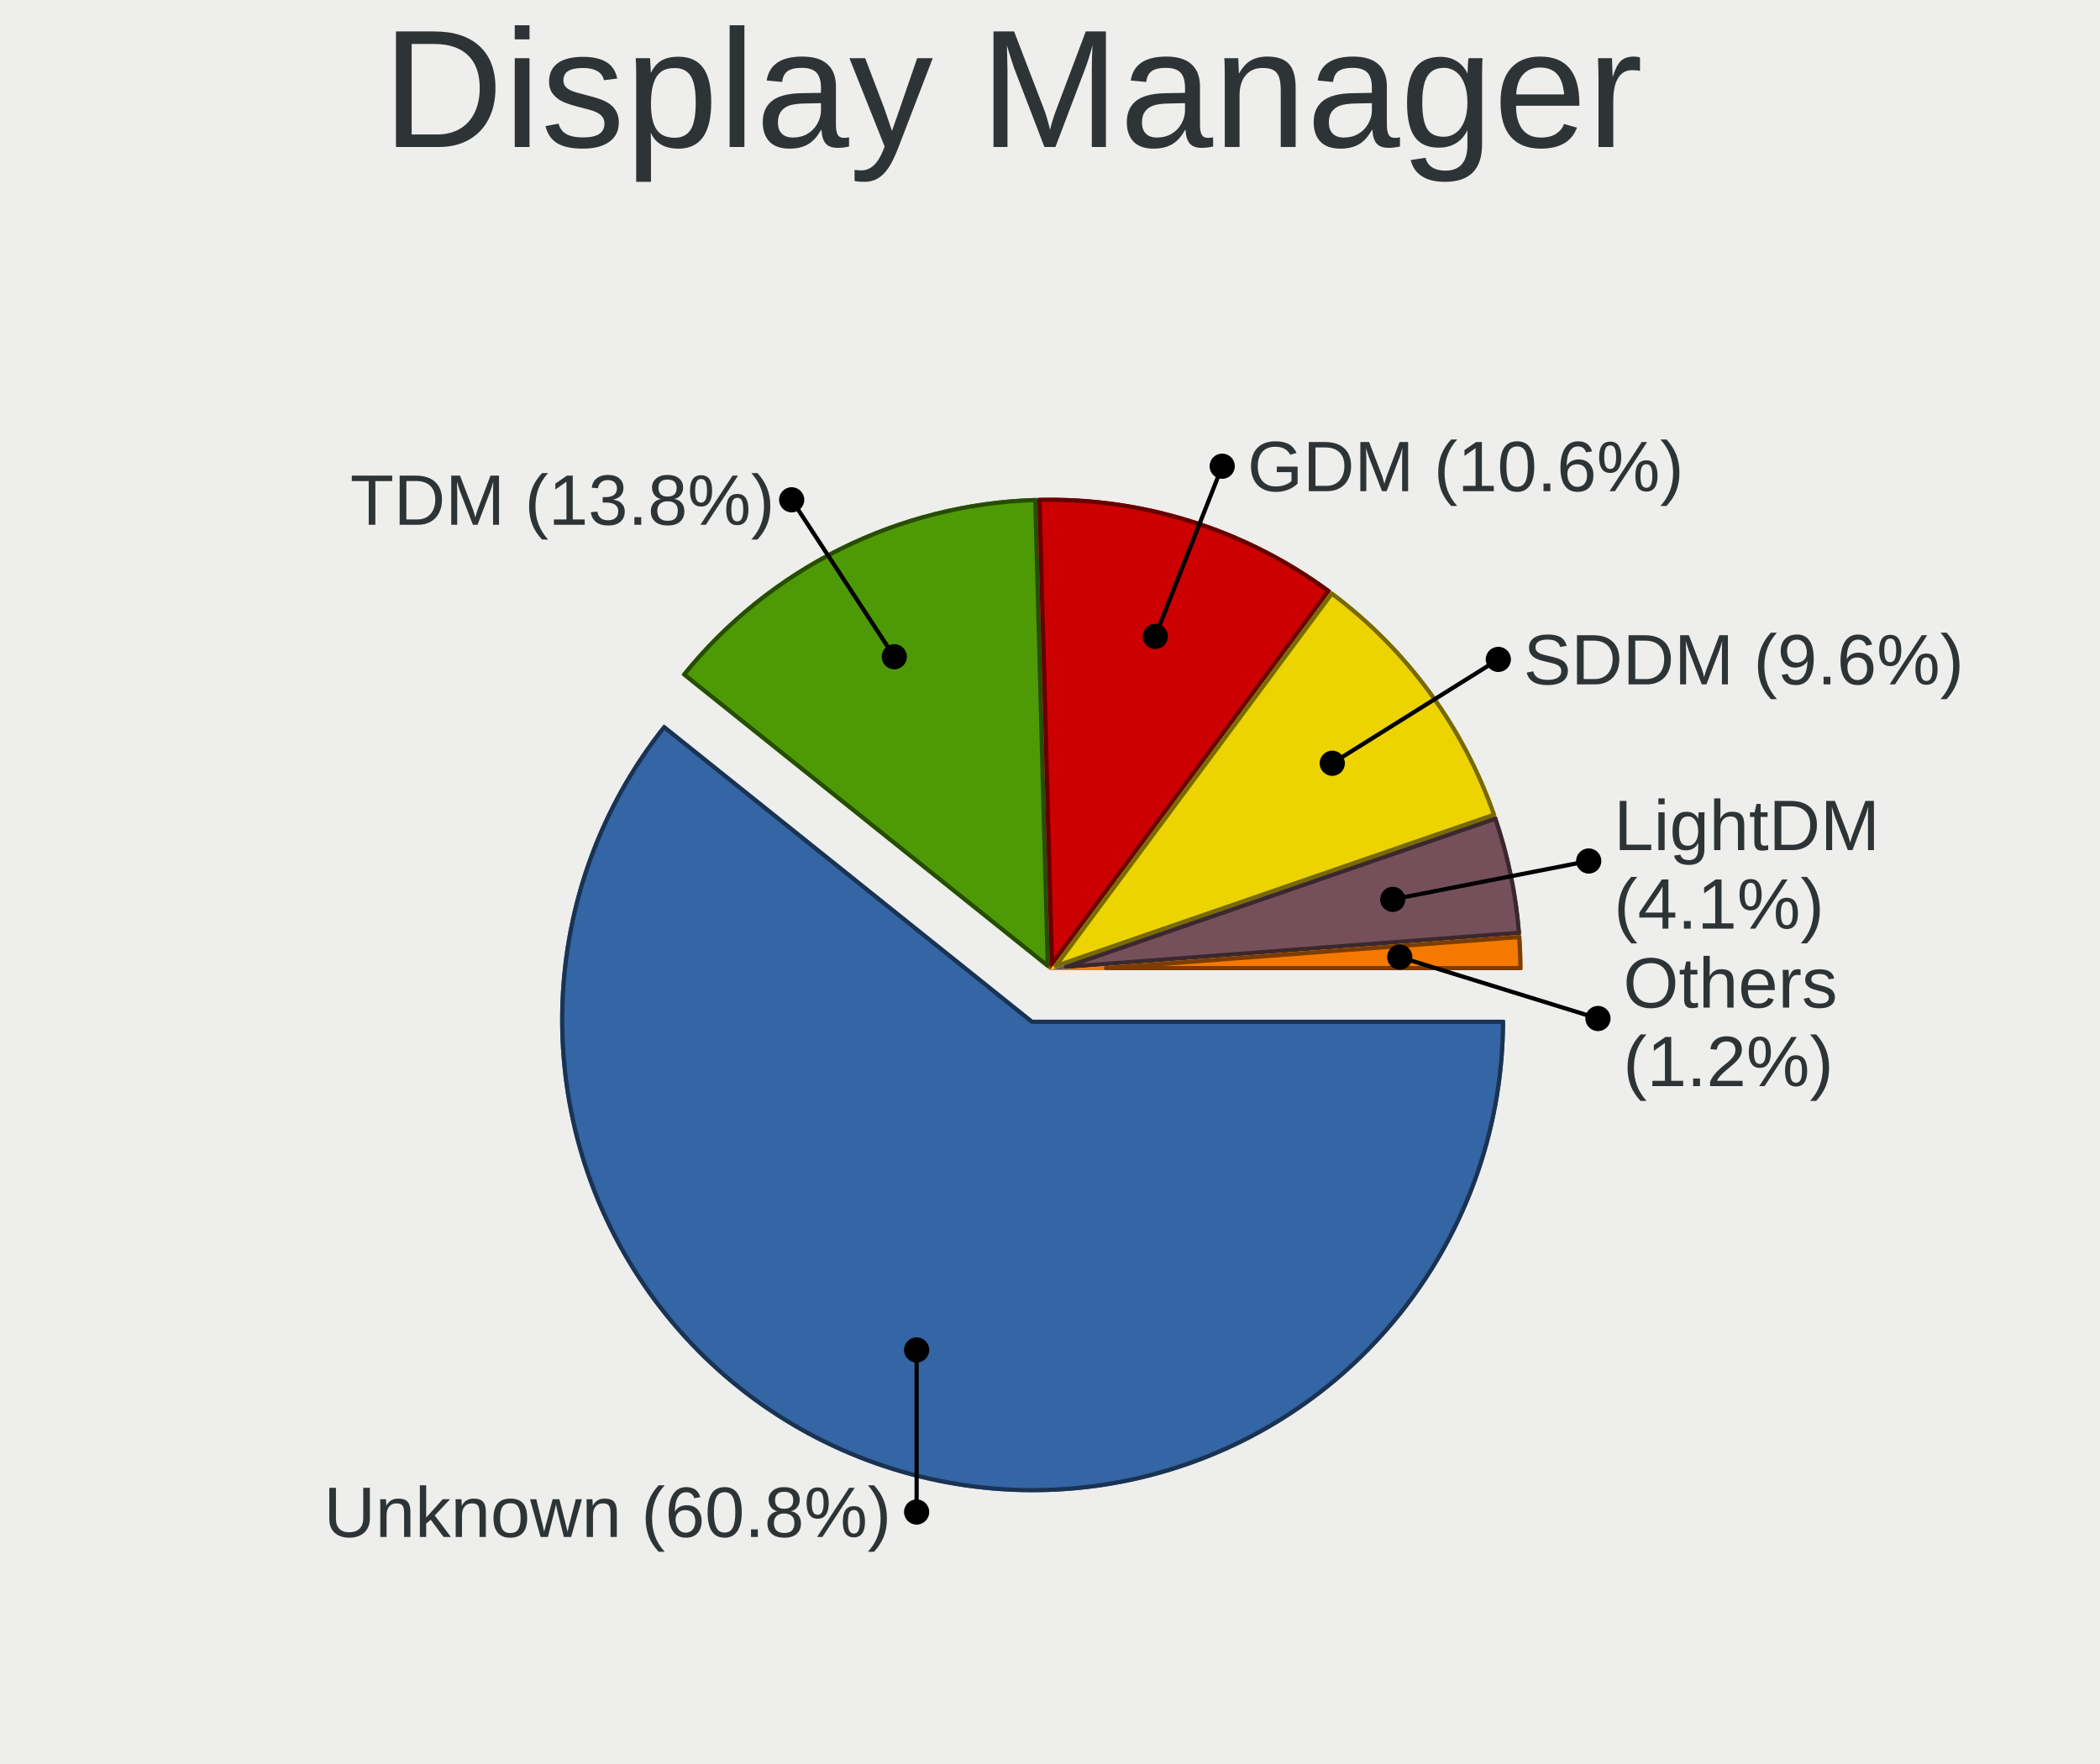
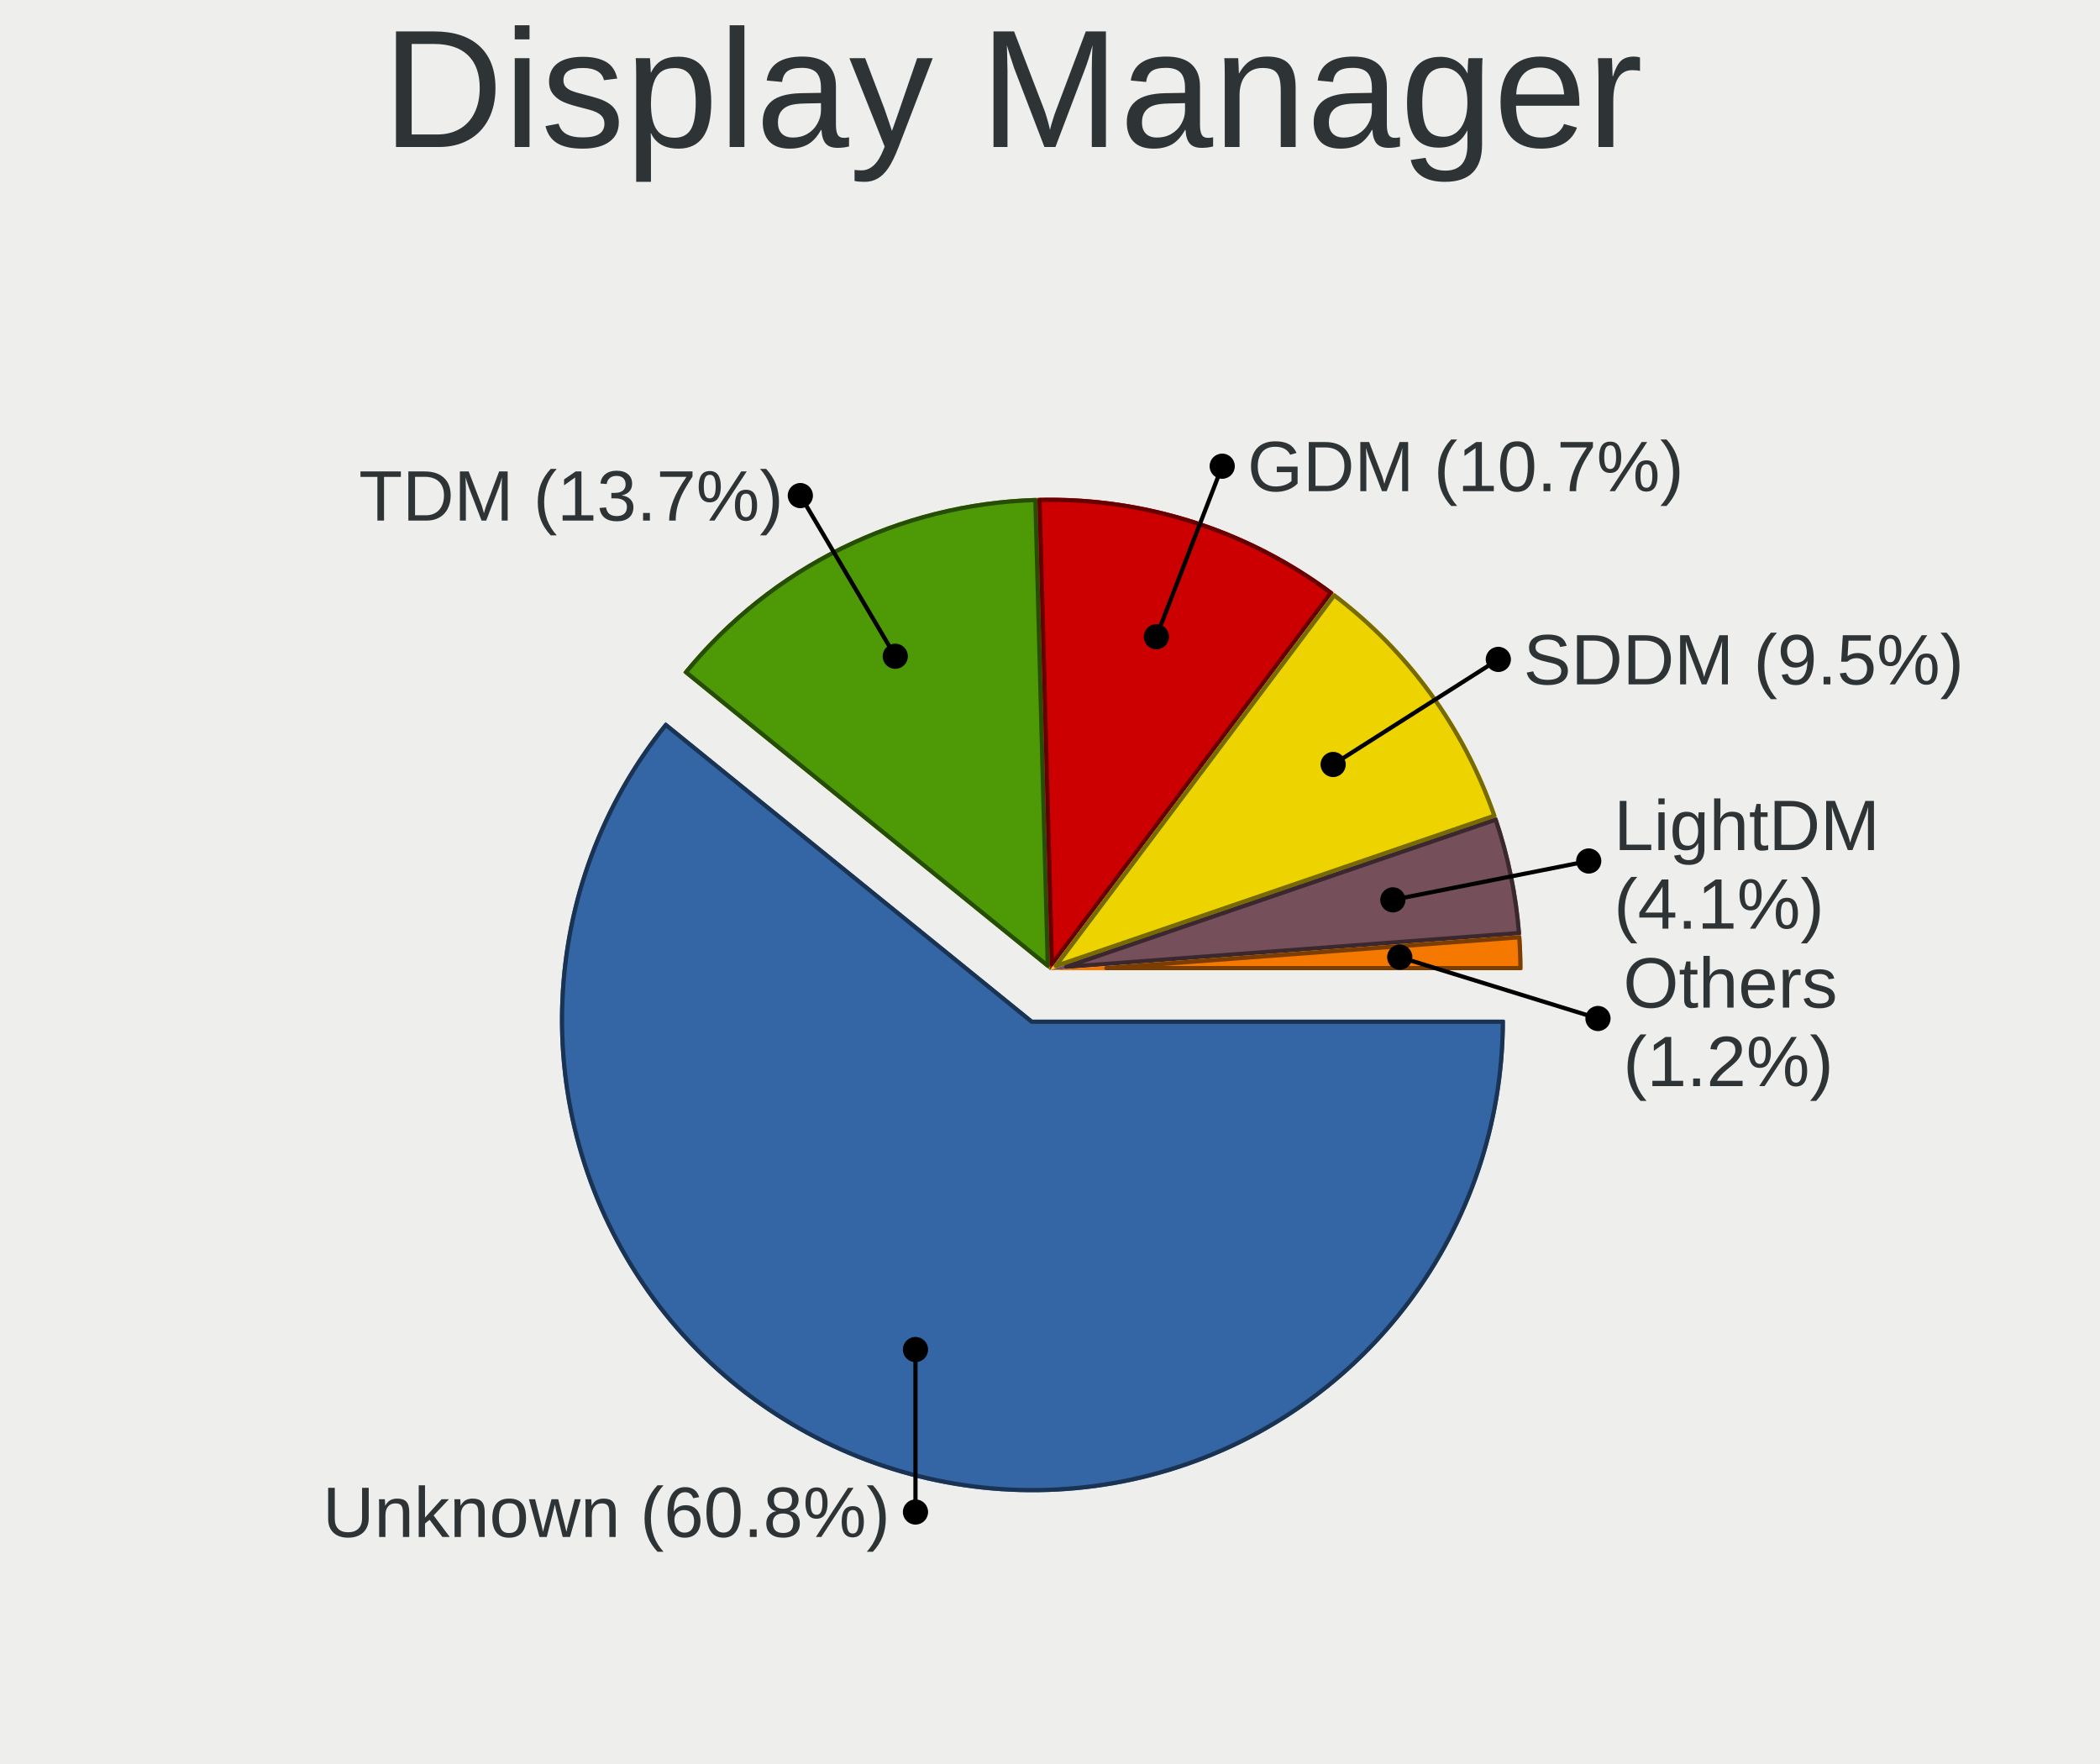
<svg xmlns="http://www.w3.org/2000/svg" width="500" height="420" version="1.0" id="ezcGraph">
  <defs />
  <g id="ezcGraphChart" color-rendering="optimizeQuality" shape-rendering="geometricPrecision" text-rendering="optimizeLegibility">
    <path d=" M 0,420 L 0,0 L 500,0 L 500,420 L 0,420 z " style="fill: #eeeeec; fill-opacity: 1.00; stroke: none;" id="ezcGraphPolygon_1" />
    <path d=" M 0,42 L 0,0 L 500,0 L 500,42 L 0,42 z " style="fill: #000000; fill-opacity: 0.00; stroke: none;" id="ezcGraphPolygon_2" />
-     <path d="M 245.86,242.79 L 358.36,242.79 A 112.50,112.50 0 1,1 158.06,172.45 z" style="fill: #3465a4; fill-opacity: 1.00; stroke: none; cursor: pointer;" id="ezcGraphCircleSector_4" />
-     <path d="M 245.68,243.29 L 357.86,243.29 A 112.00,112.00 0 1,1 158.14,173.15 z" style="fill: none; stroke: #1a3352; stroke-width: 1; stroke-opacity: 1.00; stroke-linecap: round; stroke-linejoin: round;" id="ezcGraphCircleSector_5" />
-     <path d="M 250.00,231.00 L 162.21,160.66 A 112.50,112.50 0 0,1 246.98,118.54 z" style="fill: #4e9a06; fill-opacity: 1.00; stroke: none; cursor: pointer;" id="ezcGraphCircleSector_6" />
-     <path d="M 249.47,229.94 L 162.91,160.58 A 112.00,112.00 0 0,1 246.50,119.05 z" style="fill: none; stroke: #274d03; stroke-width: 1; stroke-opacity: 1.00; stroke-linecap: round; stroke-linejoin: round;" id="ezcGraphCircleSector_7" />
-     <path d="M 250.00,231.00 L 246.98,118.54 A 112.50,112.50 0 0,1 317.00,140.63 z" style="fill: #cc0000; fill-opacity: 1.00; stroke: none; cursor: pointer;" id="ezcGraphCircleSector_8" />
-     <path d="M 250.46,229.54 L 247.50,119.03 A 112.00,112.00 0 0,1 316.30,140.73 z" style="fill: none; stroke: #660000; stroke-width: 1; stroke-opacity: 1.00; stroke-linecap: round; stroke-linejoin: round;" id="ezcGraphCircleSector_9" />
-     <path d="M 250.00,231.00 L 317.00,140.63 A 112.50,112.50 0 0,1 356.34,194.29 z" style="fill: #edd400; fill-opacity: 1.00; stroke: none; cursor: pointer;" id="ezcGraphCircleSector_10" />
-     <path d="M 251.36,230.00 L 317.10,141.33 A 112.00,112.00 0 0,1 355.71,193.98 z" style="fill: none; stroke: #776a00; stroke-width: 1; stroke-opacity: 1.00; stroke-linecap: round; stroke-linejoin: round;" id="ezcGraphCircleSector_11" />
-     <path d="M 250.00,231.00 L 356.34,194.29 A 112.50,112.50 0 0,1 362.18,222.56 z" style="fill: #75505b; fill-opacity: 1.00; stroke: none; cursor: pointer;" id="ezcGraphCircleSector_12" />
-     <path d="M 253.82,230.21 L 356.03,194.93 A 112.00,112.00 0 0,1 361.65,222.10 z" style="fill: none; stroke: #3b282e; stroke-width: 1; stroke-opacity: 1.00; stroke-linecap: round; stroke-linejoin: round;" id="ezcGraphCircleSector_13" />
-     <path d="M 250.00,231.00 L 362.18,222.56 A 112.50,112.50 0 0,1 362.50,231.00 z" style="fill: #f57900; fill-opacity: 1.00; stroke: none;" id="ezcGraphCircleSector_14" />
-     <path d="M 263.32,230.50 L 361.72,223.10 A 112.00,112.00 0 0,1 362.00,230.50 z" style="fill: none; stroke: #7b3d00; stroke-width: 1; stroke-opacity: 1.00; stroke-linecap: round; stroke-linejoin: round;" id="ezcGraphCircleSector_15" />
-     <path d=" M 212.926,156.368 L 188.493,119" style="fill: none; stroke: #000000; stroke-width: 1; stroke-opacity: 1.00; stroke-linecap: round; stroke-linejoin: round;" id="ezcGraphLine_16" />
-     <ellipse cx="212.926" cy="156.368" rx="3" ry="3" style="fill: #000000; fill-opacity: 1.00; stroke: none;" id="ezcGraphCircle_17" />
-     <ellipse cx="188.493" cy="119" rx="3" ry="3" style="fill: #000000; fill-opacity: 1.00; stroke: none;" id="ezcGraphCircle_18" />
-     <path d=" M 218.244,321.419 L 218.244,360" style="fill: none; stroke: #000000; stroke-width: 1; stroke-opacity: 1.00; stroke-linecap: round; stroke-linejoin: round;" id="ezcGraphLine_20" />
-     <ellipse cx="218.244" cy="321.419" rx="3" ry="3" style="fill: #000000; fill-opacity: 1.00; stroke: none;" id="ezcGraphCircle_21" />
-     <ellipse cx="218.244" cy="360" rx="3" ry="3" style="fill: #000000; fill-opacity: 1.00; stroke: none;" id="ezcGraphCircle_22" />
-     <path d=" M 275.071,151.527 L 291,111" style="fill: none; stroke: #000000; stroke-width: 1; stroke-opacity: 1.00; stroke-linecap: round; stroke-linejoin: round;" id="ezcGraphLine_24" />
-     <ellipse cx="275.071" cy="151.527" rx="3" ry="3" style="fill: #000000; fill-opacity: 1.00; stroke: none;" id="ezcGraphCircle_25" />
+     <path d="M 245.82,242.78 L 358.32,242.78 A 112.50,112.50 0 1,1 158.46,171.91 z" style="fill: #3465a4; fill-opacity: 1.00; stroke: none; cursor: pointer;" id="ezcGraphCircleSector_4" />
+     <path d="M 245.64,243.28 L 357.82,243.28 A 112.00,112.00 0 1,1 158.53,172.61 z" style="fill: none; stroke: #1a3352; stroke-width: 1; stroke-opacity: 1.00; stroke-linecap: round; stroke-linejoin: round;" id="ezcGraphCircleSector_5" />
+     <path d="M 250.00,231.00 L 162.63,160.12 A 112.50,112.50 0 0,1 247.01,118.54 z" style="fill: #4e9a06; fill-opacity: 1.00; stroke: none; cursor: pointer;" id="ezcGraphCircleSector_6" />
+     <path d="M 249.47,229.93 L 163.34,160.05 A 112.00,112.00 0 0,1 246.52,119.05 z" style="fill: none; stroke: #274d03; stroke-width: 1; stroke-opacity: 1.00; stroke-linecap: round; stroke-linejoin: round;" id="ezcGraphCircleSector_7" />
+     <path d="M 250.00,231.00 L 247.01,118.54 A 112.50,112.50 0 0,1 317.57,141.05 z" style="fill: #cc0000; fill-opacity: 1.00; stroke: none; cursor: pointer;" id="ezcGraphCircleSector_8" />
+     <path d="M 250.46,229.55 L 247.52,119.03 A 112.00,112.00 0 0,1 316.87,141.15 z" style="fill: none; stroke: #660000; stroke-width: 1; stroke-opacity: 1.00; stroke-linecap: round; stroke-linejoin: round;" id="ezcGraphCircleSector_9" />
+     <path d="M 250.00,231.00 L 317.57,141.05 A 112.50,112.50 0 0,1 356.42,194.53 z" style="fill: #edd400; fill-opacity: 1.00; stroke: none; cursor: pointer;" id="ezcGraphCircleSector_10" />
+     <path d="M 251.38,230.00 L 317.67,141.75 A 112.00,112.00 0 0,1 355.79,194.22 z" style="fill: none; stroke: #776a00; stroke-width: 1; stroke-opacity: 1.00; stroke-linecap: round; stroke-linejoin: round;" id="ezcGraphCircleSector_11" />
+     <path d="M 250.00,231.00 L 356.42,194.53 A 112.50,112.50 0 0,1 362.19,222.62 z" style="fill: #75505b; fill-opacity: 1.00; stroke: none; cursor: pointer;" id="ezcGraphCircleSector_12" />
+     <path d="M 253.84,230.21 L 356.11,195.17 A 112.00,112.00 0 0,1 361.65,222.16 z" style="fill: none; stroke: #3b282e; stroke-width: 1; stroke-opacity: 1.00; stroke-linecap: round; stroke-linejoin: round;" id="ezcGraphCircleSector_13" />
+     <path d="M 250.00,231.00 L 362.19,222.62 A 112.50,112.50 0 0,1 362.50,231.00 z" style="fill: #f57900; fill-opacity: 1.00; stroke: none;" id="ezcGraphCircleSector_14" />
+     <path d="M 263.41,230.50 L 361.73,223.16 A 112.00,112.00 0 0,1 362.00,230.50 z" style="fill: none; stroke: #7b3d00; stroke-width: 1; stroke-opacity: 1.00; stroke-linecap: round; stroke-linejoin: round;" id="ezcGraphCircleSector_15" />
+     <path d=" M 213.159,156.252 L 190.558,118" style="fill: none; stroke: #000000; stroke-width: 1; stroke-opacity: 1.00; stroke-linecap: round; stroke-linejoin: round;" id="ezcGraphLine_16" />
+     <ellipse cx="213.159" cy="156.252" rx="3" ry="3" style="fill: #000000; fill-opacity: 1.00; stroke: none;" id="ezcGraphCircle_17" />
+     <ellipse cx="190.558" cy="118" rx="3" ry="3" style="fill: #000000; fill-opacity: 1.00; stroke: none;" id="ezcGraphCircle_18" />
+     <path d=" M 217.97,321.322 L 217.97,360" style="fill: none; stroke: #000000; stroke-width: 1; stroke-opacity: 1.00; stroke-linecap: round; stroke-linejoin: round;" id="ezcGraphLine_20" />
+     <ellipse cx="217.97" cy="321.322" rx="3" ry="3" style="fill: #000000; fill-opacity: 1.00; stroke: none;" id="ezcGraphCircle_21" />
+     <ellipse cx="217.97" cy="360" rx="3" ry="3" style="fill: #000000; fill-opacity: 1.00; stroke: none;" id="ezcGraphCircle_22" />
+     <path d=" M 275.329,151.609 L 291,111" style="fill: none; stroke: #000000; stroke-width: 1; stroke-opacity: 1.00; stroke-linecap: round; stroke-linejoin: round;" id="ezcGraphLine_24" />
+     <ellipse cx="275.329" cy="151.609" rx="3" ry="3" style="fill: #000000; fill-opacity: 1.00; stroke: none;" id="ezcGraphCircle_25" />
    <ellipse cx="291" cy="111" rx="3" ry="3" style="fill: #000000; fill-opacity: 1.00; stroke: none;" id="ezcGraphCircle_26" />
-     <path d=" M 317.207,181.729 L 356.742,157" style="fill: none; stroke: #000000; stroke-width: 1; stroke-opacity: 1.00; stroke-linecap: round; stroke-linejoin: round;" id="ezcGraphLine_28" />
-     <ellipse cx="317.207" cy="181.729" rx="3" ry="3" style="fill: #000000; fill-opacity: 1.00; stroke: none;" id="ezcGraphCircle_29" />
+     <path d=" M 317.418,182.018 L 356.742,157" style="fill: none; stroke: #000000; stroke-width: 1; stroke-opacity: 1.00; stroke-linecap: round; stroke-linejoin: round;" id="ezcGraphLine_28" />
+     <ellipse cx="317.418" cy="182.018" rx="3" ry="3" style="fill: #000000; fill-opacity: 1.00; stroke: none;" id="ezcGraphCircle_29" />
    <ellipse cx="356.742" cy="157" rx="3" ry="3" style="fill: #000000; fill-opacity: 1.00; stroke: none;" id="ezcGraphCircle_30" />
-     <path d=" M 331.61,214.14 L 378.266,205" style="fill: none; stroke: #000000; stroke-width: 1; stroke-opacity: 1.00; stroke-linecap: round; stroke-linejoin: round;" id="ezcGraphLine_32" />
-     <ellipse cx="331.61" cy="214.14" rx="3" ry="3" style="fill: #000000; fill-opacity: 1.00; stroke: none;" id="ezcGraphCircle_33" />
+     <path d=" M 331.633,214.253 L 378.266,205" style="fill: none; stroke: #000000; stroke-width: 1; stroke-opacity: 1.00; stroke-linecap: round; stroke-linejoin: round;" id="ezcGraphLine_32" />
+     <ellipse cx="331.633" cy="214.253" rx="3" ry="3" style="fill: #000000; fill-opacity: 1.00; stroke: none;" id="ezcGraphCircle_33" />
    <ellipse cx="378.266" cy="205" rx="3" ry="3" style="fill: #000000; fill-opacity: 1.00; stroke: none;" id="ezcGraphCircle_34" />
-     <path d=" M 333.275,227.873 L 380.47,242.5" style="fill: none; stroke: #000000; stroke-width: 1; stroke-opacity: 1.00; stroke-linecap: round; stroke-linejoin: round;" id="ezcGraphLine_36" />
-     <ellipse cx="333.275" cy="227.873" rx="3" ry="3" style="fill: #000000; fill-opacity: 1.00; stroke: none;" id="ezcGraphCircle_37" />
+     <path d=" M 333.276,227.895 L 380.47,242.5" style="fill: none; stroke: #000000; stroke-width: 1; stroke-opacity: 1.00; stroke-linecap: round; stroke-linejoin: round;" id="ezcGraphLine_36" />
+     <ellipse cx="333.276" cy="227.895" rx="3" ry="3" style="fill: #000000; fill-opacity: 1.00; stroke: none;" id="ezcGraphCircle_37" />
    <ellipse cx="380.47" cy="242.5" rx="3" ry="3" style="fill: #000000; fill-opacity: 1.00; stroke: none;" id="ezcGraphCircle_38" />
    <g id="ezcGraphTextBox_3">
      <path d=" M 90.5,42 L 90.5,0.5 L 410,0.5 L 410,42 L 90.5,42 z " style="fill: #ffffff; fill-opacity: 0.00; stroke: none;" id="ezcGraphPolygon_40" />
      <text id="ezcGraphTextBox_3_text" x="91" text-length="318px" y="35" style="font-size: 40px; font-family: 'Arial'; fill: #2e3436; fill-opacity: 1.00; stroke: none;">Display Manager</text>
    </g>
    <g id="ezcGraphTextBox_19" style=" cursor: pointer;">
-       <path d=" M 82.883,128.5 L 82.883,110 L 183.493,110 L 183.493,128.5 L 82.883,128.5 z " style="fill: #ffffff; fill-opacity: 0.00; stroke: none;" id="ezcGraphPolygon_41" />
-       <text id="ezcGraphTextBox_19_text" x="83.383" text-length="99.11px" y="124.95" style="font-size: 17px; font-family: 'Arial'; fill: #2e3436; fill-opacity: 1.00; stroke: none;">TDM (13.8%)</text>
+       <path d=" M 84.948,127.5 L 84.948,109 L 185.558,109 L 185.558,127.5 L 84.948,127.5 z " style="fill: #ffffff; fill-opacity: 0.00; stroke: none;" id="ezcGraphPolygon_41" />
+       <text id="ezcGraphTextBox_19_text" x="85.448" text-length="99.11px" y="123.95" style="font-size: 17px; font-family: 'Arial'; fill: #2e3436; fill-opacity: 1.00; stroke: none;">TDM (13.7%)</text>
    </g>
    <g id="ezcGraphTextBox_23" style=" cursor: pointer;">
-       <path d=" M 76.594,369.5 L 76.594,351 L 213.244,351 L 213.244,369.5 L 76.594,369.5 z " style="fill: #ffffff; fill-opacity: 0.00; stroke: none;" id="ezcGraphPolygon_42" />
-       <text id="ezcGraphTextBox_23_text" x="77.094" text-length="135.15px" y="365.95" style="font-size: 17px; font-family: 'Arial'; fill: #2e3436; fill-opacity: 1.00; stroke: none;">Unknown (60.8%)</text>
+       <path d=" M 76.32,369.5 L 76.32,351 L 212.97,351 L 212.97,369.5 L 76.32,369.5 z " style="fill: #ffffff; fill-opacity: 0.00; stroke: none;" id="ezcGraphPolygon_42" />
+       <text id="ezcGraphTextBox_23_text" x="76.82" text-length="135.15px" y="365.95" style="font-size: 17px; font-family: 'Arial'; fill: #2e3436; fill-opacity: 1.00; stroke: none;">Unknown (60.8%)</text>
    </g>
    <g id="ezcGraphTextBox_27" style=" cursor: pointer;">
      <path d=" M 296.5,120.5 L 296.5,102 L 397.11,102 L 397.11,120.5 L 296.5,120.5 z " style="fill: #ffffff; fill-opacity: 0.00; stroke: none;" id="ezcGraphPolygon_43" />
-       <text id="ezcGraphTextBox_27_text" x="297" text-length="99.11px" y="116.95" style="font-size: 17px; font-family: 'Arial'; fill: #2e3436; fill-opacity: 1.00; stroke: none;">GDM (10.6%)</text>
+       <text id="ezcGraphTextBox_27_text" x="297" text-length="99.11px" y="116.95" style="font-size: 17px; font-family: 'Arial'; fill: #2e3436; fill-opacity: 1.00; stroke: none;">GDM (10.7%)</text>
    </g>
    <g id="ezcGraphTextBox_31" style=" cursor: pointer;">
      <path d=" M 362.242,166.5 L 362.242,148 L 462.852,148 L 462.852,166.5 L 362.242,166.5 z " style="fill: #ffffff; fill-opacity: 0.00; stroke: none;" id="ezcGraphPolygon_44" />
-       <text id="ezcGraphTextBox_31_text" x="362.742" text-length="99.11px" y="162.95" style="font-size: 17px; font-family: 'Arial'; fill: #2e3436; fill-opacity: 1.00; stroke: none;">SDDM (9.6%)</text>
+       <text id="ezcGraphTextBox_31_text" x="362.742" text-length="99.11px" y="162.95" style="font-size: 17px; font-family: 'Arial'; fill: #2e3436; fill-opacity: 1.00; stroke: none;">SDDM (9.5%)</text>
    </g>
    <g id="ezcGraphTextBox_35" style=" cursor: pointer;">
      <path d=" M 383.766,223.05 L 383.766,187.45 L 448.336,187.45 L 448.336,223.05 L 383.766,223.05 z " style="fill: #ffffff; fill-opacity: 0.00; stroke: none;" id="ezcGraphPolygon_45" />
      <text id="ezcGraphTextBox_35_text" x="384.266" text-length="63.07px" y="202.4" style="font-size: 17px; font-family: 'Arial'; fill: #2e3436; fill-opacity: 1.00; stroke: none;">LightDM</text>
      <text id="ezcGraphTextBox_35_text" x="384.266" text-length="54.06px" y="221.1" style="font-size: 17px; font-family: 'Arial'; fill: #2e3436; fill-opacity: 1.00; stroke: none;">(4.1%)</text>
    </g>
    <g id="ezcGraphTextBox_39">
      <path d=" M 385.97,260.55 L 385.97,224.95 L 441.53,224.95 L 441.53,260.55 L 385.97,260.55 z " style="fill: #ffffff; fill-opacity: 0.00; stroke: none;" id="ezcGraphPolygon_46" />
      <text id="ezcGraphTextBox_39_text" x="386.47" text-length="54.06px" y="239.9" style="font-size: 17px; font-family: 'Arial'; fill: #2e3436; fill-opacity: 1.00; stroke: none;">Others</text>
      <text id="ezcGraphTextBox_39_text" x="386.47" text-length="54.06px" y="258.6" style="font-size: 17px; font-family: 'Arial'; fill: #2e3436; fill-opacity: 1.00; stroke: none;">(1.2%)</text>
    </g>
  </g>
</svg>
